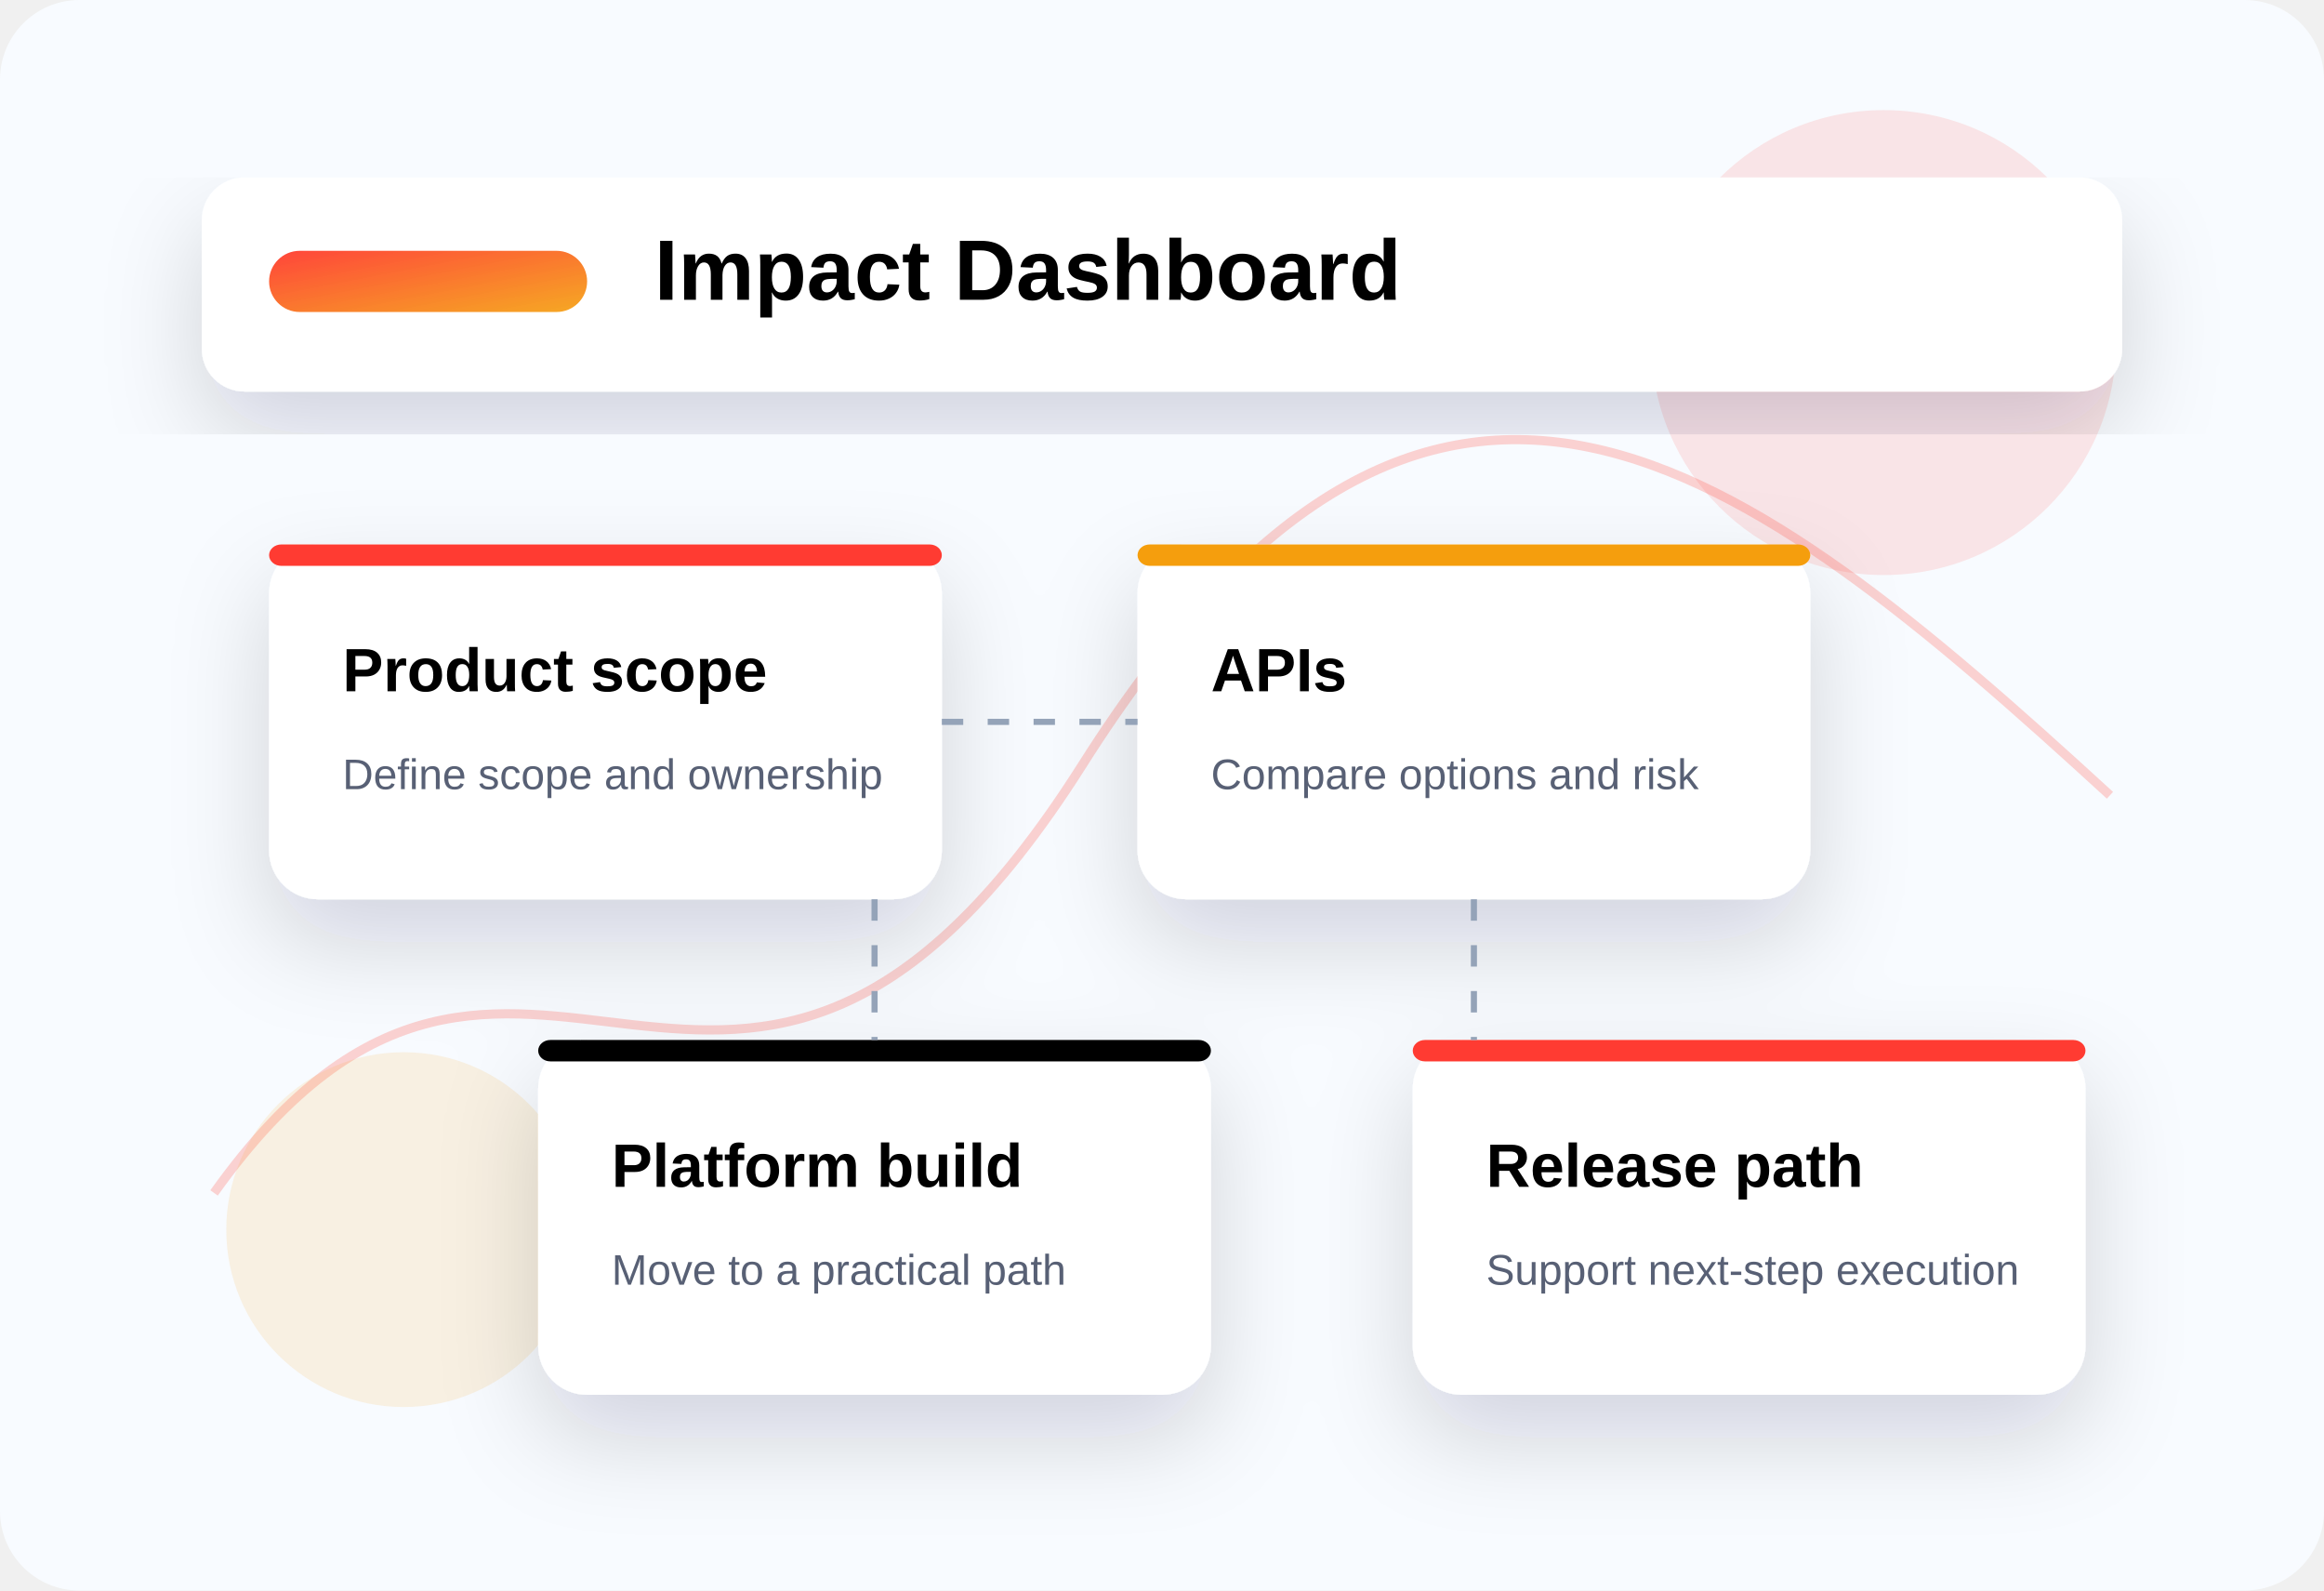
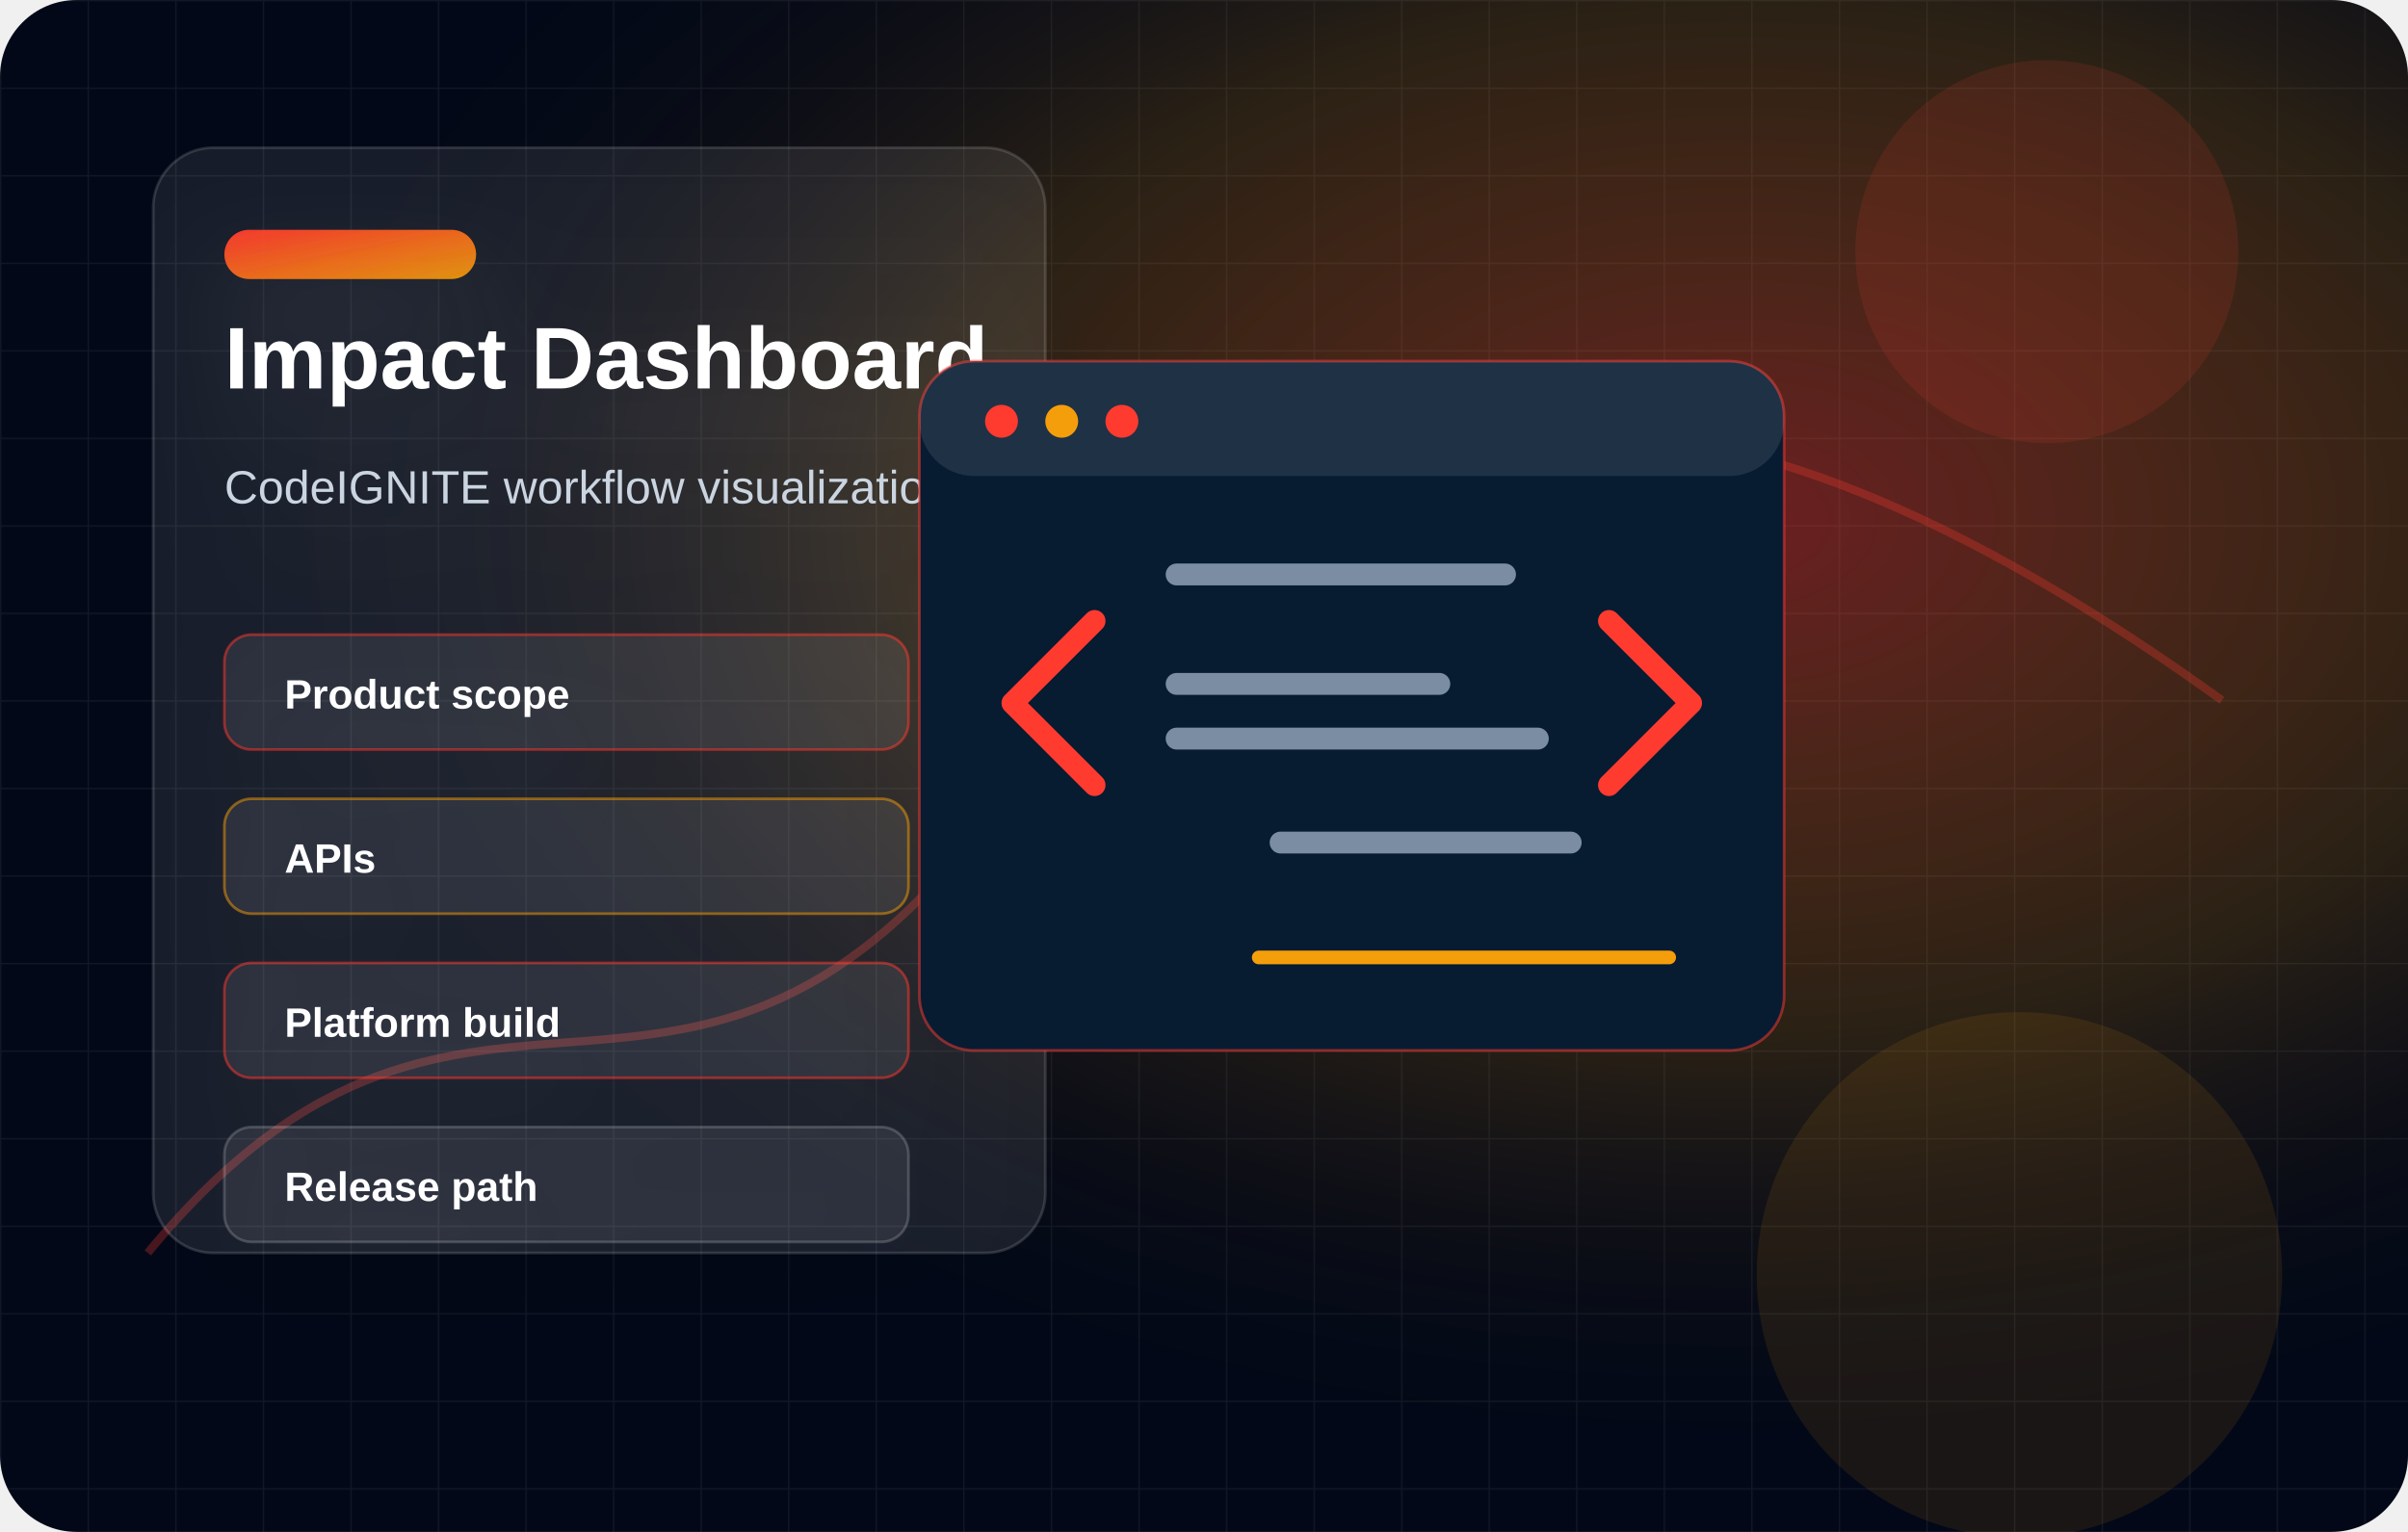
- <svg xmlns="http://www.w3.org/2000/svg" width="760" height="520" viewBox="0 0 760 520" role="img" aria-labelledby="title desc">
+ <svg xmlns="http://www.w3.org/2000/svg" width="880" height="560" viewBox="0 0 880 560" role="img" aria-labelledby="title desc">
  <defs>
    <linearGradient id="g" x1="0" y1="0" x2="1" y2="1">
      <stop offset="0" stop-color="#FF3B30" stop-opacity=".95" />
      <stop offset="1" stop-color="#F59E0B" stop-opacity=".9" />
    </linearGradient>
+     <radialGradient id="r" cx=".72" cy=".34" r=".62">
+       <stop offset="0" stop-color="#FF3B30" stop-opacity=".42" />
+       <stop offset=".55" stop-color="#F59E0B" stop-opacity=".16" />
+       <stop offset="1" stop-color="#020817" stop-opacity="0" />
+     </radialGradient>
+     <pattern id="grid" width="32" height="32" patternUnits="userSpaceOnUse">
+       <path d="M32 0H0V32" fill="none" stroke="#ffffff" stroke-opacity=".06" />
+     </pattern>
    <filter id="s" x="-20%" y="-20%" width="140%" height="140%">
-       <feDropShadow dx="0" dy="14" stdDeviation="16" flood-color="#0f172a" flood-opacity=".16" />
+       <feDropShadow dx="0" dy="18" stdDeviation="18" flood-color="#000000" flood-opacity=".28" />
    </filter>
  </defs>
-   <rect width="760" height="520" rx="26" fill="#f8fbff" />
-   <path d="M70 390 C170 250 240 430 354 250 S570 150 690 260" fill="none" stroke="#FF3B30" stroke-width="3" stroke-opacity=".22" />
-   <circle cx="616" cy="112" r="76" fill="#FF3B30" opacity=".12" />
-   <circle cx="132" cy="402" r="58" fill="#F59E0B" opacity=".12" />
-   <rect x="66" y="58" width="628" height="70" rx="14" fill="#fff" filter="url(#s)" />
-   <rect x="88" y="82" width="104" height="20" rx="10" fill="url(#g)" />
-   <text x="214" y="98" font-family="Segoe UI, Arial" font-size="28" font-weight="800" fill="#000">Impact Dashboard</text>
+   <rect width="880" height="560" rx="28" fill="#020817" />
+   <rect width="880" height="560" rx="28" fill="url(#grid)" />
+   <rect width="880" height="560" rx="28" fill="url(#r)" />
+   <path d="M54 458 C174 312 255 456 374 282 S640 132 812 256" fill="none" stroke="#FF3B30" stroke-width="3" stroke-opacity=".28" />
  <g filter="url(#s)">
-     <rect x="88" y="178" width="220" height="116" rx="16" fill="#fff" />
-     <rect x="88" y="178" width="220" height="7" rx="4" fill="#FF3B30" />
-     <text x="112" y="226" font-family="Segoe UI, Arial" font-size="20" font-weight="800" fill="#000">Product scope</text>
-     <text x="112" y="258" font-family="Segoe UI, Arial" font-size="14" fill="#586174">Define scope and ownership</text>
-     <rect x="372" y="178" width="220" height="116" rx="16" fill="#fff" />
-     <rect x="372" y="178" width="220" height="7" rx="4" fill="#F59E0B" />
-     <text x="396" y="226" font-family="Segoe UI, Arial" font-size="20" font-weight="800" fill="#000">APIs</text>
-     <text x="396" y="258" font-family="Segoe UI, Arial" font-size="14" fill="#586174">Compare options and risk</text>
-     <rect x="176" y="340" width="220" height="116" rx="16" fill="#fff" />
-     <rect x="176" y="340" width="220" height="7" rx="4" fill="#000" />
-     <text x="200" y="388" font-family="Segoe UI, Arial" font-size="20" font-weight="800" fill="#000">Platform build</text>
-     <text x="200" y="420" font-family="Segoe UI, Arial" font-size="14" fill="#586174">Move to a practical path</text>
-     <rect x="462" y="340" width="220" height="116" rx="16" fill="#fff" />
-     <rect x="462" y="340" width="220" height="7" rx="4" fill="#ff3b30" />
-     <text x="486" y="388" font-family="Segoe UI, Arial" font-size="20" font-weight="800" fill="#000">Release path</text>
-     <text x="486" y="420" font-family="Segoe UI, Arial" font-size="14" fill="#586174">Support next-step execution</text>
+     <rect x="56" y="54" width="326" height="404" rx="22" fill="rgba(255,255,255,.08)" stroke="rgba(255,255,255,.14)" />
+     <rect x="82" y="84" width="92" height="18" rx="9" fill="url(#g)" />
+     <text x="82" y="142" font-family="Segoe UI, Arial" font-size="32" font-weight="850" fill="#fff">Impact Dashboard</text>
+     <text x="82" y="184" font-family="Segoe UI, Arial" font-size="17" fill="#cbd5e1">CodeIGNITE workflow visualization</text>
+     <g font-family="Segoe UI, Arial" font-size="15" font-weight="800" fill="#fff">
+       <rect x="82" y="232" width="250" height="42" rx="10" fill="rgba(255,255,255,.08)" stroke="#FF3B30" stroke-opacity=".5" />
+       <text x="104" y="259">Product scope</text>
+       <rect x="82" y="292" width="250" height="42" rx="10" fill="rgba(255,255,255,.08)" stroke="#F59E0B" stroke-opacity=".5" />
+       <text x="104" y="319">APIs</text>
+       <rect x="82" y="352" width="250" height="42" rx="10" fill="rgba(255,255,255,.08)" stroke="#ff3b30" stroke-opacity=".5" />
+       <text x="104" y="379">Platform build</text>
+       <rect x="82" y="412" width="250" height="42" rx="10" fill="rgba(255,255,255,.08)" stroke="#ffffff" stroke-opacity=".18" />
+       <text x="104" y="439">Release path</text>
+     </g>
  </g>
-   <path d="M308 236 H372 M482 294 V340 M286 294 V340" stroke="#94a3b8" stroke-width="2" stroke-dasharray="7 8" />
+   <g class="motif code" transform="translate(336 132)">
+     <rect x="0" y="0" width="316" height="252" rx="20" fill="#071b31" stroke="#FF3B30" stroke-opacity=".5" />
+     <rect x="0" y="0" width="316" height="42" rx="20" fill="rgba(255,255,255,.1)" />
+     <circle cx="30" cy="22" r="6" fill="#ff3b30" />
+     <circle cx="52" cy="22" r="6" fill="#F59E0B" />
+     <circle cx="74" cy="22" r="6" fill="#FF3B30" />
+     <path d="M64 95 L34 125 L64 155 M252 95 L282 125 L252 155" fill="none" stroke="#FF3B30" stroke-width="8" stroke-linecap="round" stroke-linejoin="round" />
+     <path d="M132 176 H238 M94 78 H214 M94 118 H190 M94 138 H226" stroke="#dbeafe" stroke-width="8" stroke-opacity=".55" stroke-linecap="round" />
+     <path d="M124 218 H274" stroke="#F59E0B" stroke-width="5" stroke-linecap="round" />
+   </g>
+   <circle cx="748" cy="92" r="70" fill="#FF3B30" opacity=".12" />
+   <circle cx="738" cy="466" r="96" fill="#F59E0B" opacity=".1" />
</svg>
